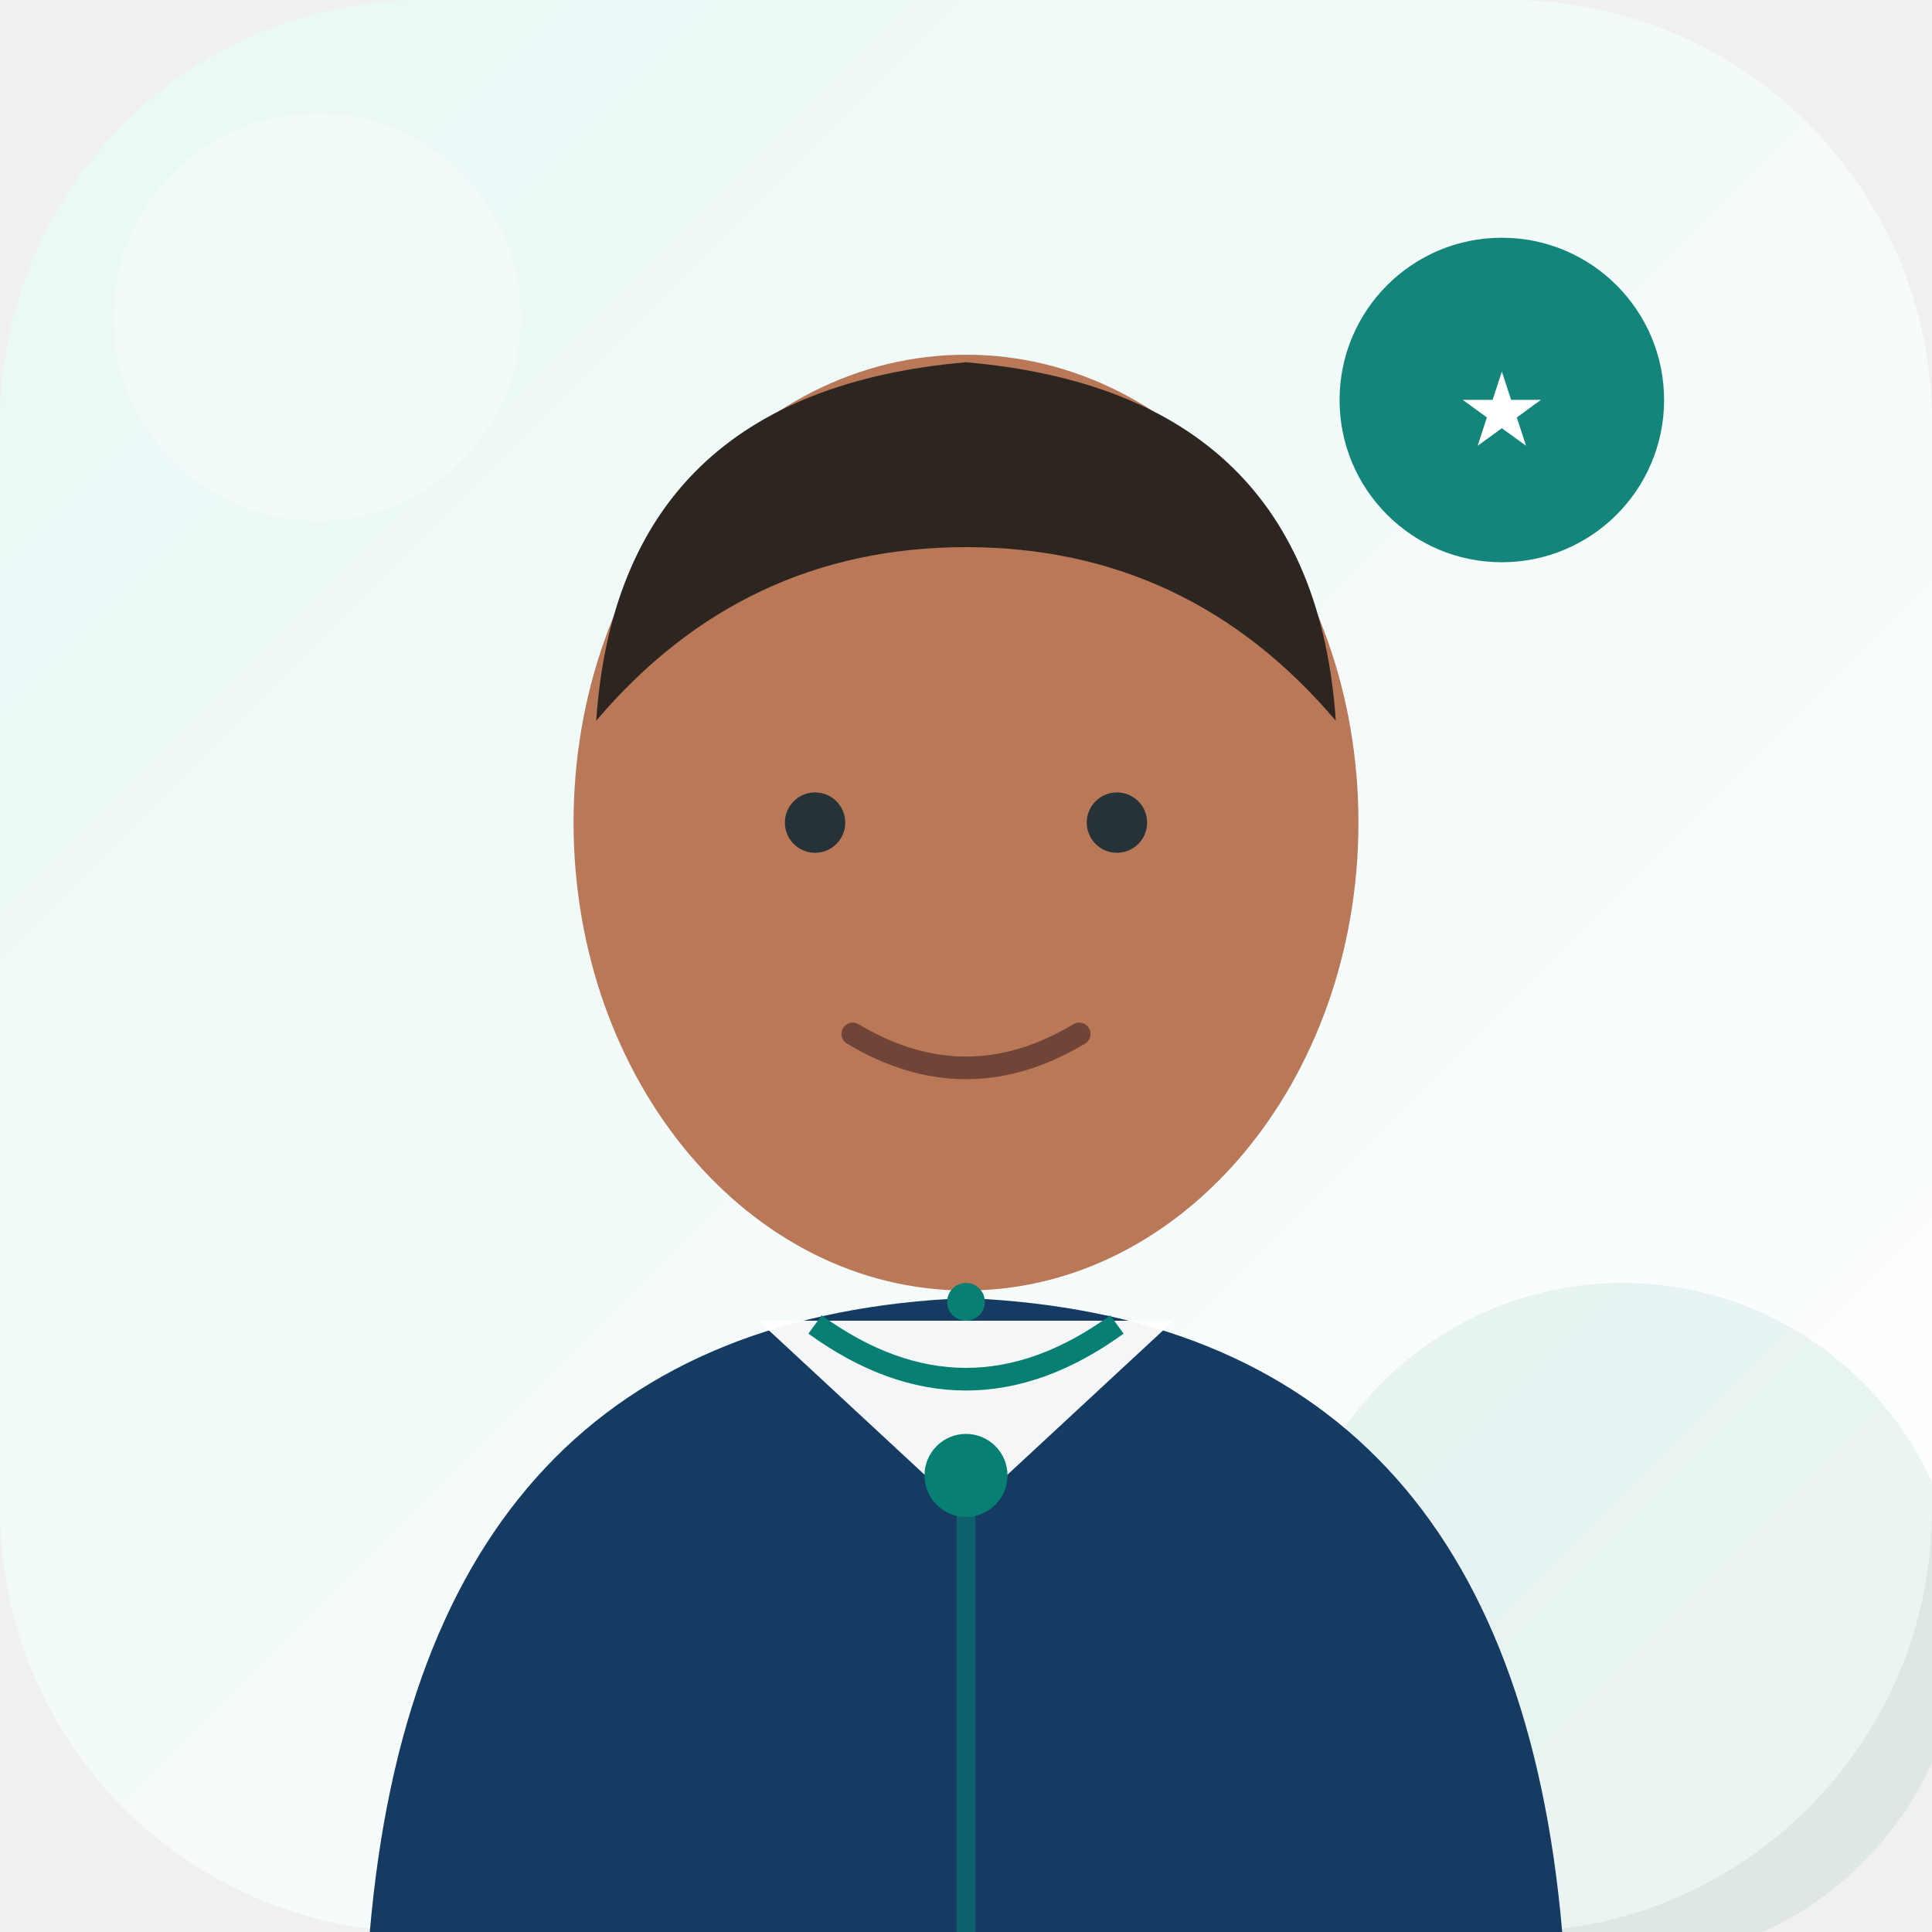
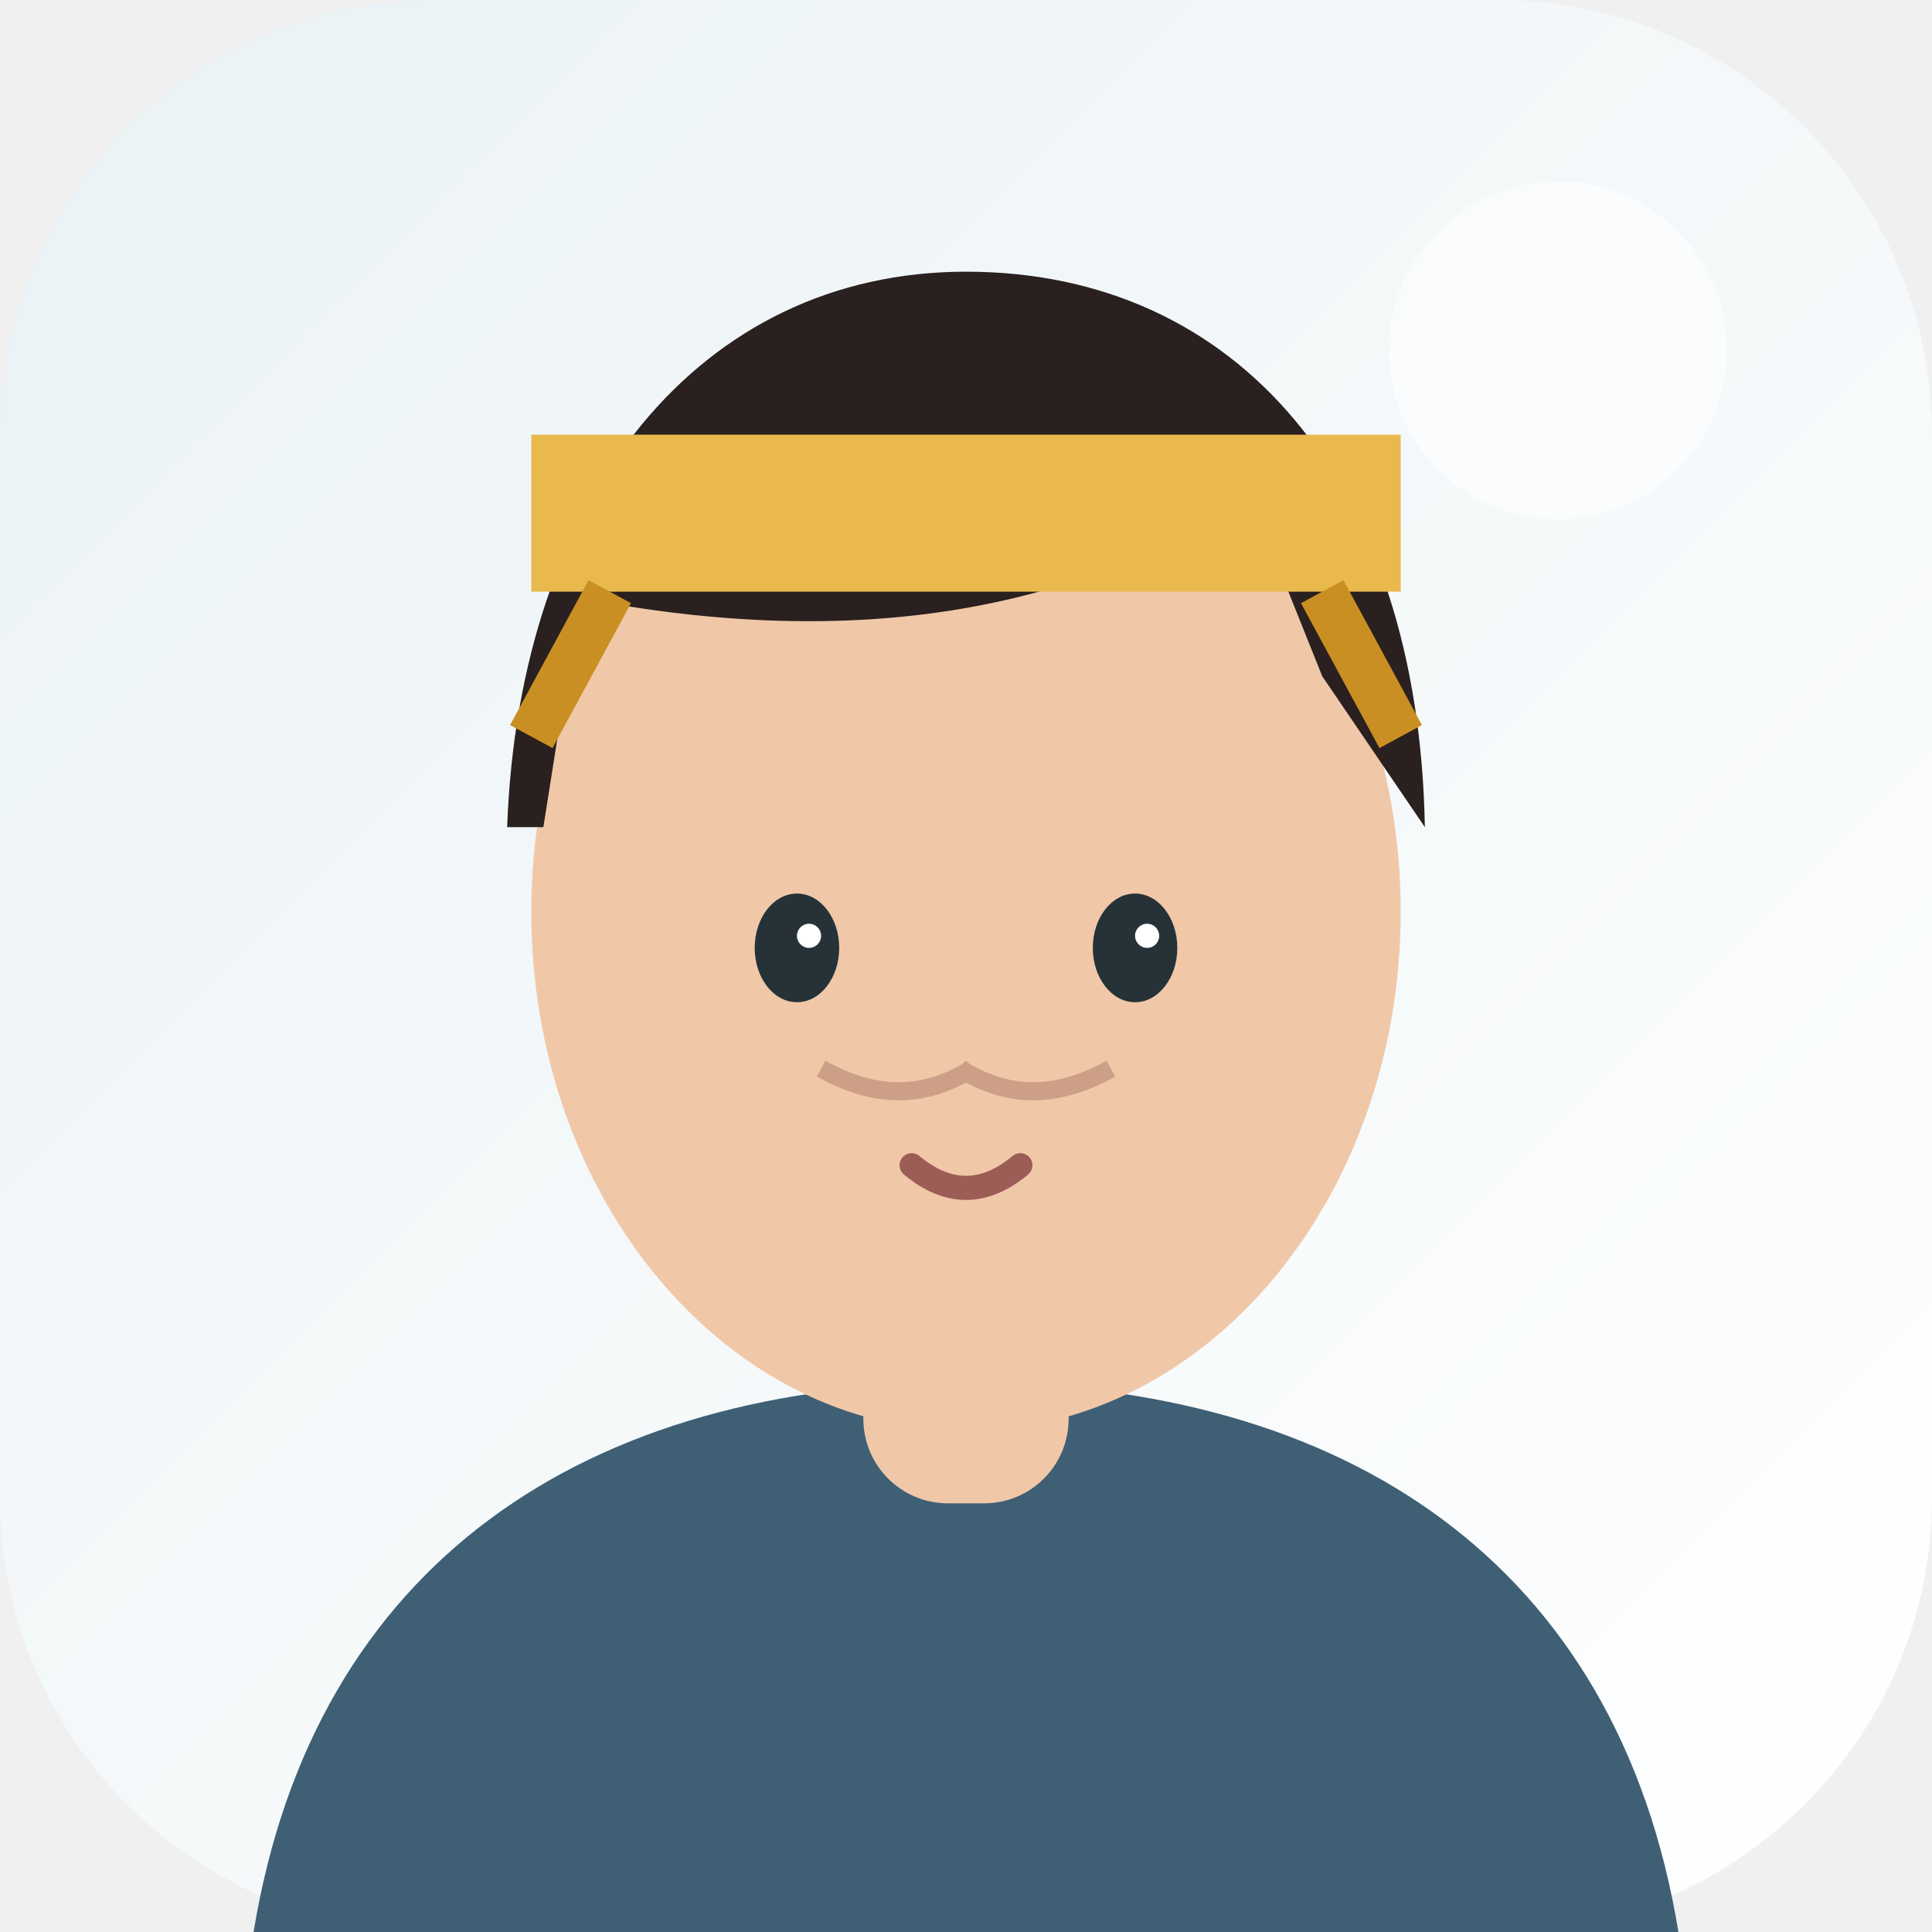
- <svg xmlns="http://www.w3.org/2000/svg" viewBox="0 0 512 512">
+ <svg xmlns="http://www.w3.org/2000/svg" viewBox="0 0 320 320">
  <defs>
-     <linearGradient id="g" x1="0" y1="0" x2="1" y2="1">
-       <stop stop-color="#e8f7f5" />
-       <stop offset="1" stop-color="#ffffff" />
+     <linearGradient id="bg" x1="0" y1="0" x2="1" y2="1">
+       <stop stop-color="#EAF2F5" />
+       <stop offset="1" stop-color="#FFFFFF" />
    </linearGradient>
  </defs>
-   <rect width="512" height="512" rx="112" fill="url(#g)" />
-   <circle cx="84" cy="84" r="54" fill="#fff" opacity=".30" />
-   <circle cx="430" cy="430" r="90" fill="#087f73" opacity=".08" />
-   <circle cx="398" cy="106" r="43" fill="#087f73" opacity=".95" />
-   <text x="398" y="118" text-anchor="middle" font-family="Arial,sans-serif" font-size="27" font-weight="700" fill="#fff">★</text>
-   <path d="M98 512Q112 350 256 344Q400 350 414 512Z" fill="#163b63" />
-   <path d="M201 350L256 401L311 350" fill="#ffffff" opacity=".95" />
-   <path d="M256 401V512" stroke="#087f73" stroke-width="5" opacity=".55" />
-   <ellipse cx="256" cy="218" rx="104" ry="124" fill="#b97858" />
-   <path d="M158 191Q164 104 256 96Q348 104 354 191Q315 145 256 145Q197 145 158 191Z" fill="#2c2520" />
-   <circle cx="216" cy="218" r="8" fill="#263238" />
-   <circle cx="296" cy="218" r="8" fill="#263238" />
-   <path d="M226 274Q256 292 286 274" fill="none" stroke="#704537" stroke-width="6" stroke-linecap="round" />
-   <path d="M216 351Q256 380 296 351" fill="none" stroke="#087f73" stroke-width="6" />
-   <circle cx="256" cy="391" r="11" fill="#087f73" />
-   <circle cx="256" cy="345" r="5" fill="#087f73" />
+   <rect width="320" height="320" rx="72" fill="url(#bg)" />
+   <circle cx="258" cy="58" r="28" fill="#FFFFFF" opacity=".55" />
+   <path d="M42 320c10-61 55-91 118-91s108 30 118 91z" fill="#3F5F75" />
+   <rect x="143" y="211" width="34" height="38" rx="14" fill="#F0C8A8" />
+   <ellipse cx="160" cy="151" rx="72" ry="86" fill="#F0C8A8" />
+   <path d="M84 137c2-55 32-92 76-92 45 0 75 35 76 92l-17-25-12-30c-28 19-65 26-111 17l-6 38z" fill="#2A2020" />
+   <ellipse cx="132" cy="157" rx="7" ry="9" fill="#263238" />
+   <ellipse cx="188" cy="157" rx="7" ry="9" fill="#263238" />
+   <circle cx="134" cy="155" r="2" fill="#fff" />
+   <circle cx="190" cy="155" r="2" fill="#fff" />
+   <path d="M151 193c6 5 12 5 18 0" fill="none" stroke="#9B5D55" stroke-width="4" stroke-linecap="round" />
+   <path d="M136 177c9 5 17 5 25 0M184 177c-9 5-17 5-25 0" fill="none" stroke="#A56D5F" stroke-width="3" opacity=".45" />
+   <path d="M88 72h144v26H88z" fill="#E9B94D" />
+   <path d="M101 98l-13 24M219 98l13 24" stroke="#C98F22" stroke-width="8" />
</svg>
